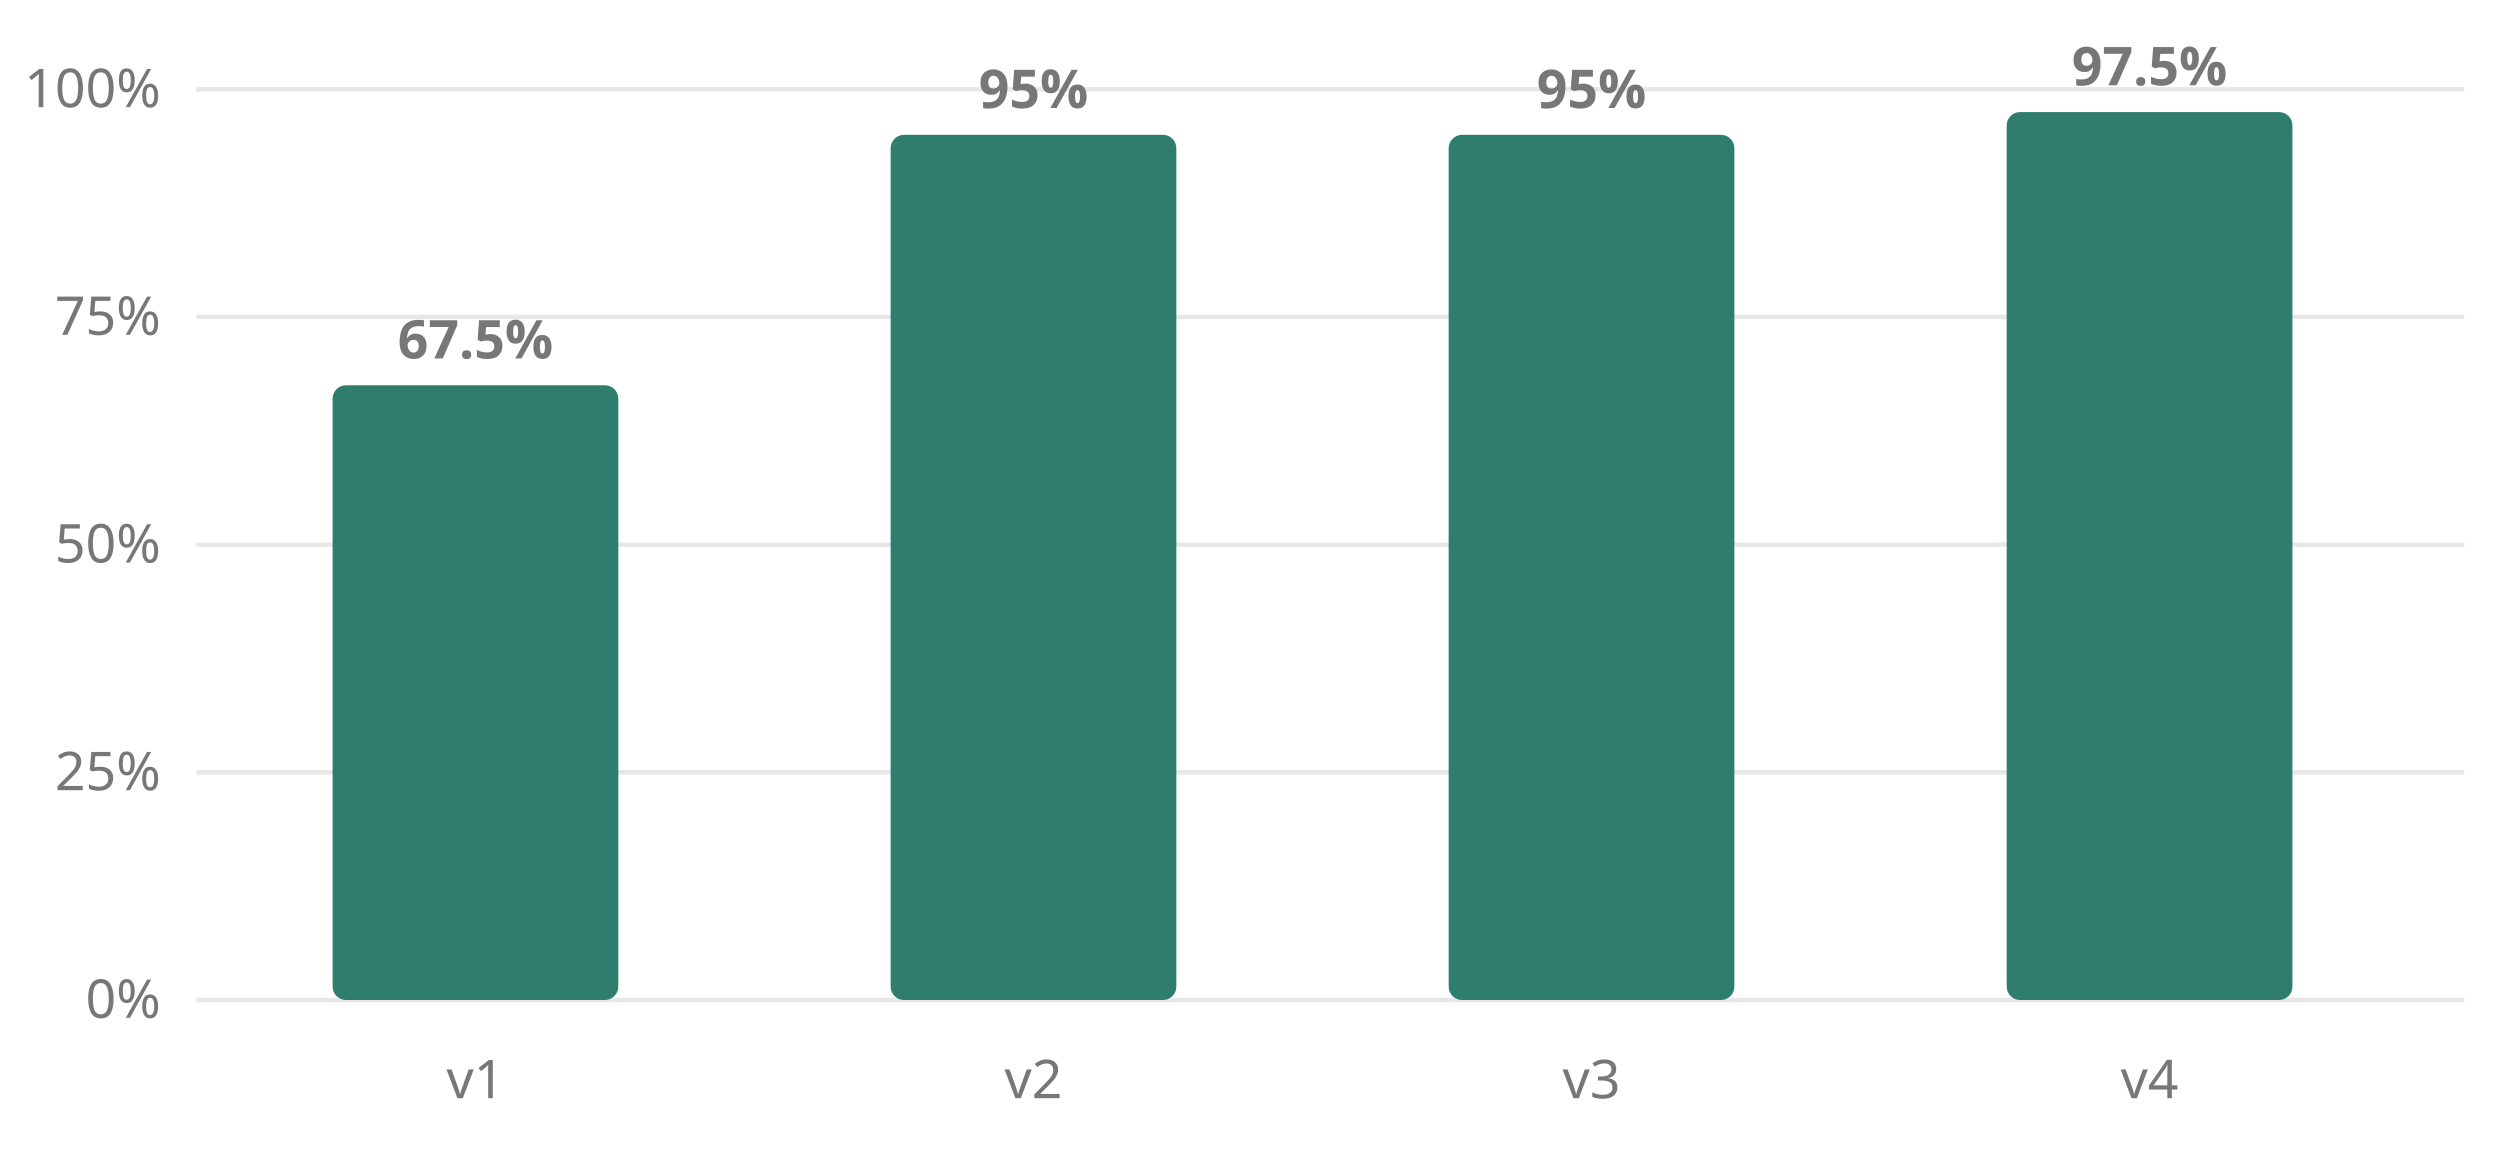
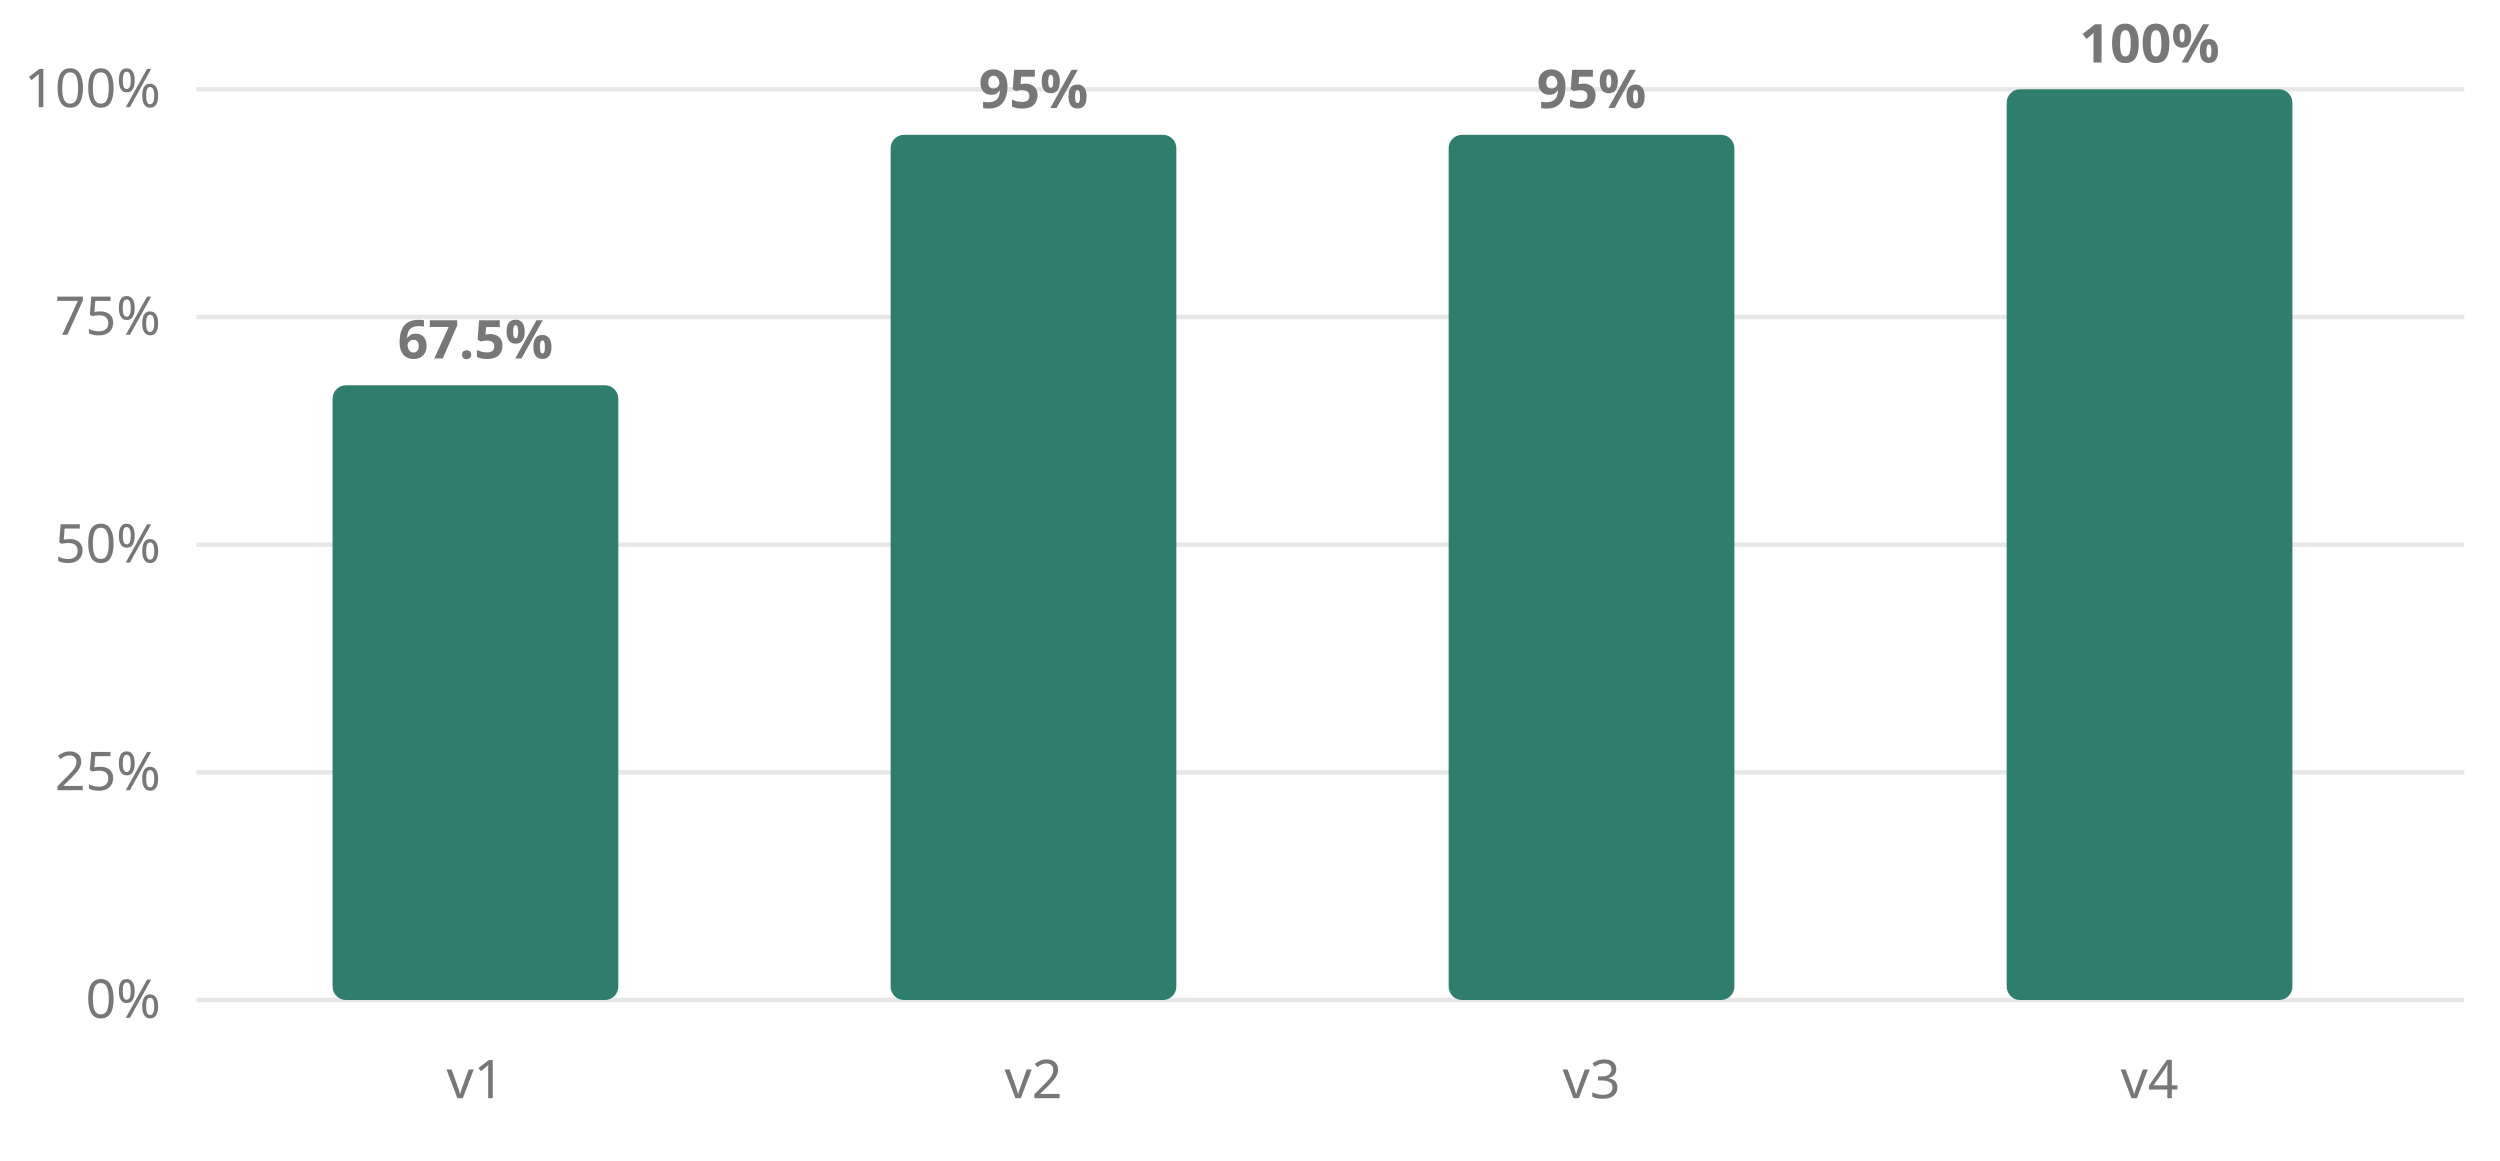
<svg xmlns="http://www.w3.org/2000/svg" viewBox="0 0 560 260" width="560" height="260" role="img" aria-label="Pass rate by prompt version">
  <style>.g{stroke:#8883;stroke-width:1}.t{font:12px system-ui,sans-serif;fill:#777}.v{font:600 12px system-ui,sans-serif;fill:#777}.b{fill:#2f7d6d}</style>
  <line x1="44" x2="552" y1="224" y2="224" class="g" />
  <text x="36" y="228" text-anchor="end" class="t">0%</text>
  <line x1="44" x2="552" y1="173" y2="173" class="g" />
  <text x="36" y="177" text-anchor="end" class="t">25%</text>
  <line x1="44" x2="552" y1="122" y2="122" class="g" />
  <text x="36" y="126" text-anchor="end" class="t">50%</text>
  <line x1="44" x2="552" y1="71" y2="71" class="g" />
  <text x="36" y="75" text-anchor="end" class="t">75%</text>
  <line x1="44" x2="552" y1="20" y2="20" class="g" />
  <text x="36" y="24" text-anchor="end" class="t">100%</text>
  <rect x="74.5" y="86.3" width="64" height="137.7" rx="3" class="b" />
  <text x="106.5" y="80.3" text-anchor="middle" class="v">67.5%</text>
  <text x="106.5" y="246" text-anchor="middle" class="t">v1</text>
  <rect x="199.5" y="30.2" width="64" height="193.8" rx="3" class="b" />
  <text x="231.5" y="24.2" text-anchor="middle" class="v">95%</text>
  <text x="231.5" y="246" text-anchor="middle" class="t">v2</text>
  <rect x="324.5" y="30.2" width="64" height="193.8" rx="3" class="b" />
  <text x="356.5" y="24.2" text-anchor="middle" class="v">95%</text>
  <text x="356.5" y="246" text-anchor="middle" class="t">v3</text>
-   <rect x="449.5" y="25.1" width="64" height="198.9" rx="3" class="b" />
-   <text x="481.5" y="19.1" text-anchor="middle" class="v">97.5%</text>
+   <rect x="449.5" y="20" width="64" height="204" rx="3" class="b" />
+   <text x="481.5" y="14" text-anchor="middle" class="v">100%</text>
  <text x="481.5" y="246" text-anchor="middle" class="t">v4</text>
</svg>
